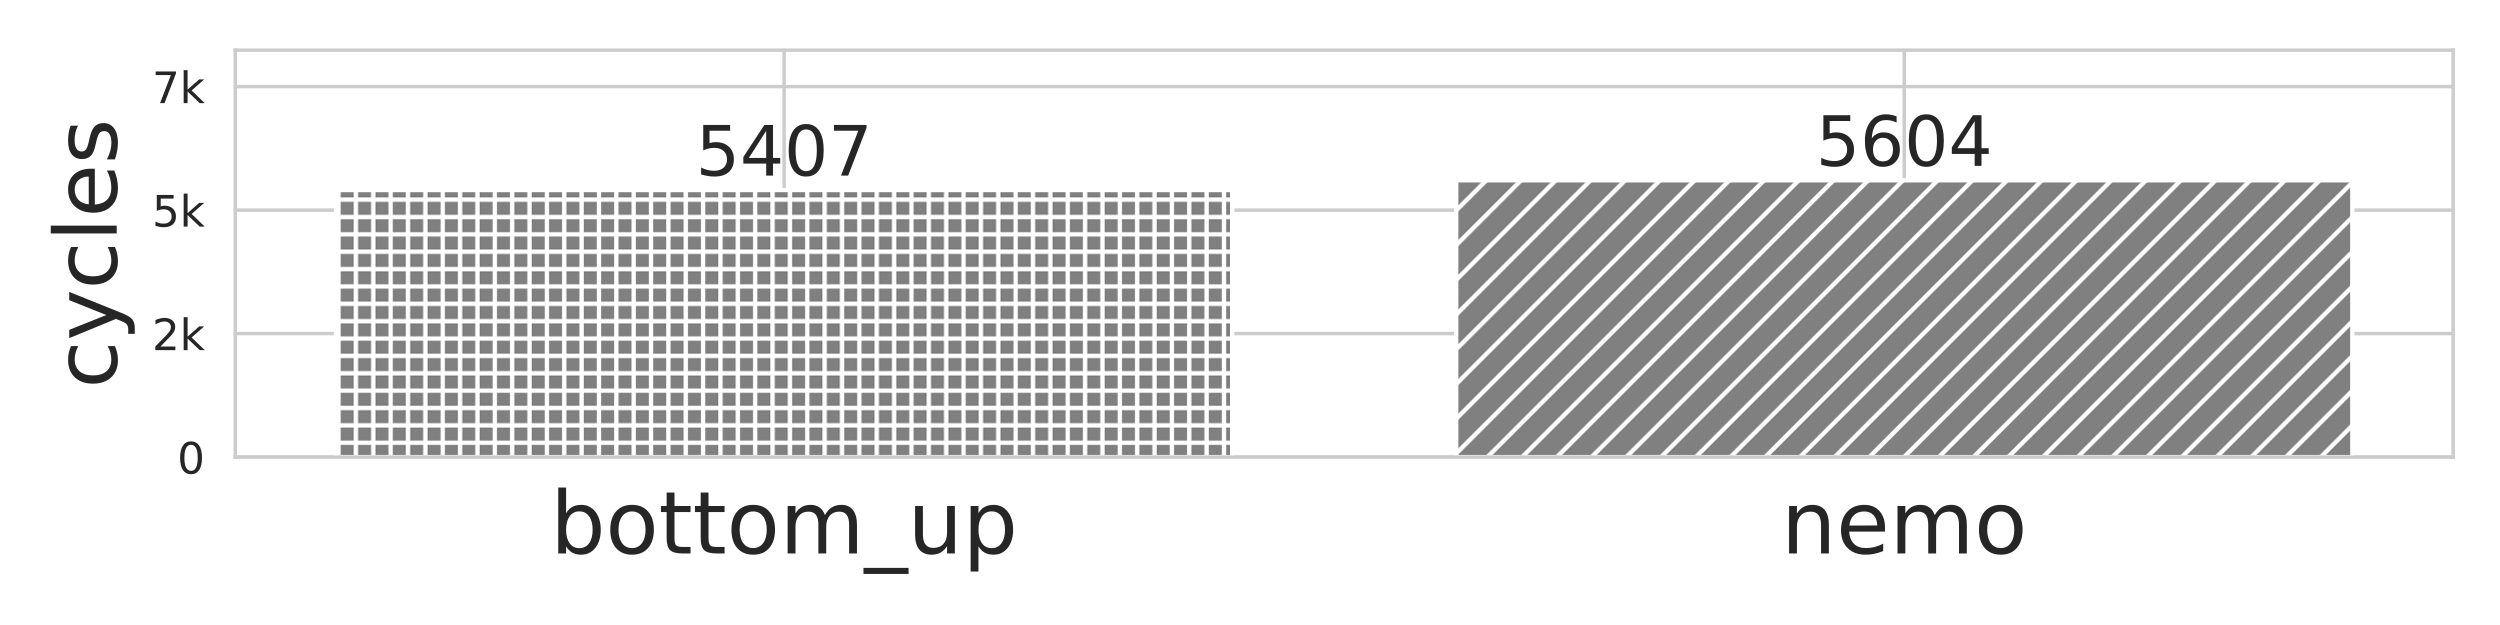
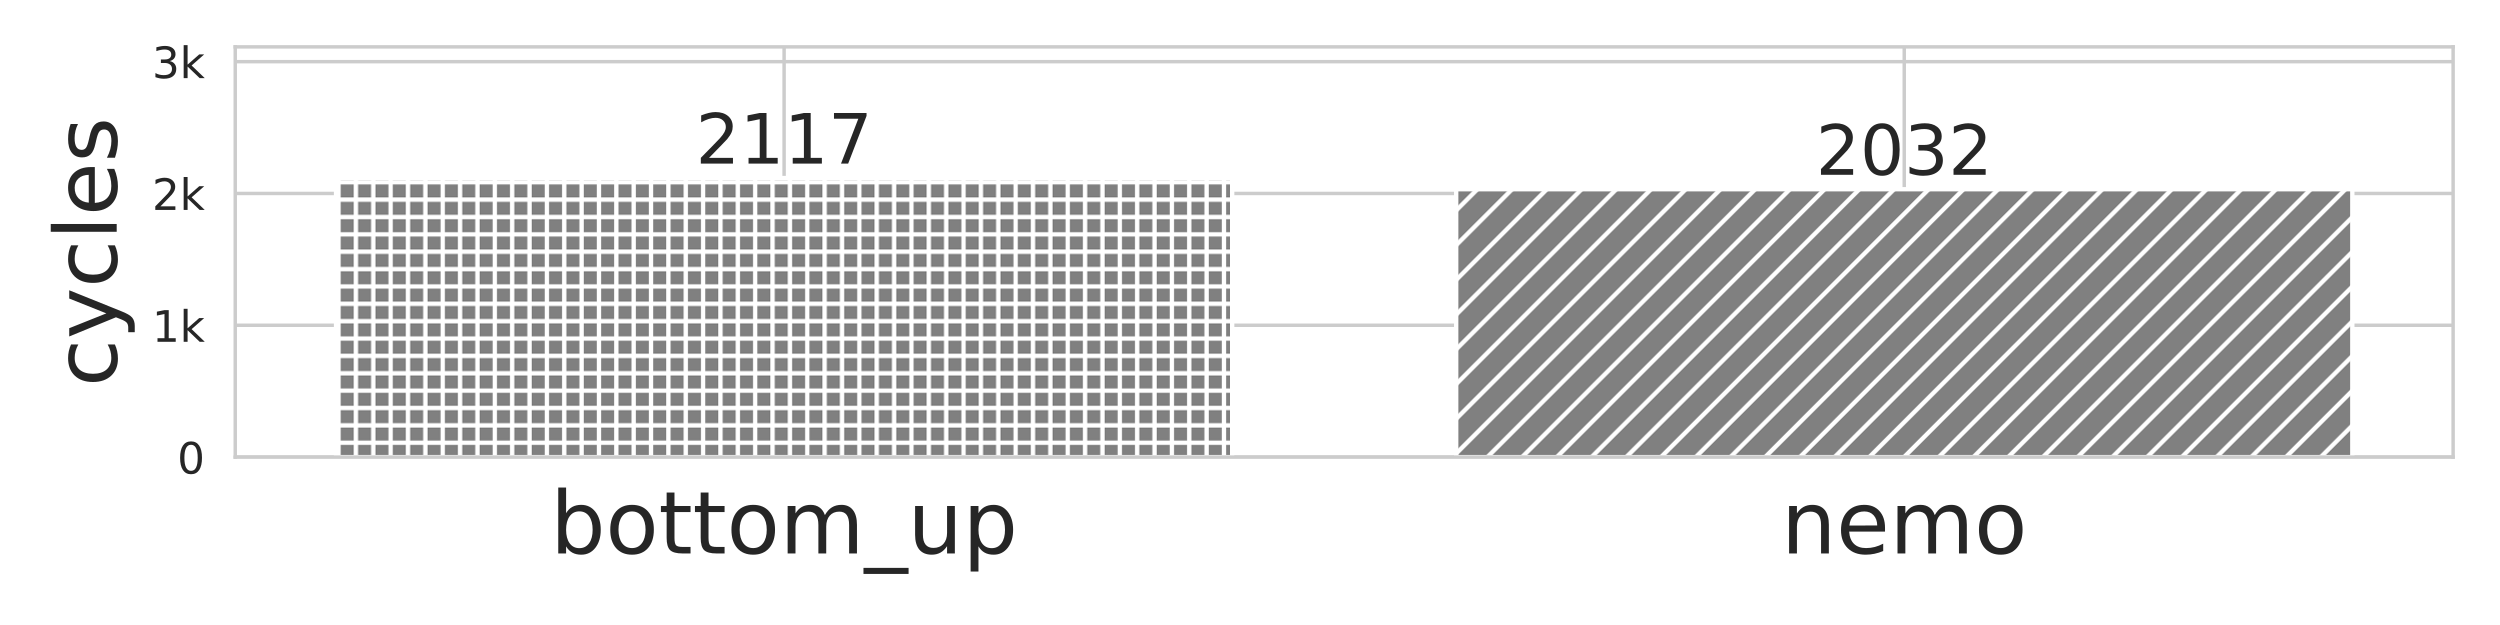
<svg xmlns="http://www.w3.org/2000/svg" xmlns:xlink="http://www.w3.org/1999/xlink" width="576pt" height="144pt" viewBox="0 0 576 144" version="1.1">
  <defs>
    <style type="text/css">*{stroke-linejoin: round; stroke-linecap: butt}</style>
  </defs>
  <g id="figure_1">
    <g id="patch_1">
      <path d="M 0 144  L 576 144  L 576 0  L 0 0  z " style="fill: #ffffff" />
    </g>
    <g id="axes_1">
      <g id="patch_2">
-         <path d="M 54.2 105.32  L 565.2 105.32  L 565.2 11.558  L 54.2 11.558  z " style="fill: #ffffff" />
+         <path d="M 54.2 105.32  L 565.2 105.32  L 565.2 10.8  L 54.2 10.8  z " style="fill: #ffffff" />
      </g>
      <g id="matplotlib.axis_1">
        <g id="xtick_1">
          <g id="line2d_1">
-             <path d="M 180.66 105.32  L 180.66 11.558  " clip-path="url(#pb580cb8844)" style="fill: none; stroke: #cccccc; stroke-width: 0.8; stroke-linecap: round" />
+             <path d="M 180.66 105.32  L 180.66 10.8  " clip-path="url(#pe3f3aecc1c)" style="fill: none; stroke: #cccccc; stroke-width: 0.8; stroke-linecap: round" />
          </g>
          <g id="text_1">
            <g style="fill: #262626" transform="translate(126.8065 127.5169) scale(0.2 -0.2)">
              <defs>
                <path id="DejaVuSans-62" d="M 3116 1747  Q 3116 2381 2855 2742  Q 2594 3103 2138 3103  Q 1681 3103 1420 2742  Q 1159 2381 1159 1747  Q 1159 1113 1420 752  Q 1681 391 2138 391  Q 2594 391 2855 752  Q 3116 1113 3116 1747  z M 1159 2969  Q 1341 3281 1617 3432  Q 1894 3584 2278 3584  Q 2916 3584 3314 3078  Q 3713 2572 3713 1747  Q 3713 922 3314 415  Q 2916 -91 2278 -91  Q 1894 -91 1617 61  Q 1341 213 1159 525  L 1159 0  L 581 0  L 581 4863  L 1159 4863  L 1159 2969  z " transform="scale(0.015625)" />
                <path id="DejaVuSans-6f" d="M 1959 3097  Q 1497 3097 1228 2736  Q 959 2375 959 1747  Q 959 1119 1226 758  Q 1494 397 1959 397  Q 2419 397 2687 759  Q 2956 1122 2956 1747  Q 2956 2369 2687 2733  Q 2419 3097 1959 3097  z M 1959 3584  Q 2709 3584 3137 3096  Q 3566 2609 3566 1747  Q 3566 888 3137 398  Q 2709 -91 1959 -91  Q 1206 -91 779 398  Q 353 888 353 1747  Q 353 2609 779 3096  Q 1206 3584 1959 3584  z " transform="scale(0.015625)" />
                <path id="DejaVuSans-74" d="M 1172 4494  L 1172 3500  L 2356 3500  L 2356 3053  L 1172 3053  L 1172 1153  Q 1172 725 1289 603  Q 1406 481 1766 481  L 2356 481  L 2356 0  L 1766 0  Q 1100 0 847 248  Q 594 497 594 1153  L 594 3053  L 172 3053  L 172 3500  L 594 3500  L 594 4494  L 1172 4494  z " transform="scale(0.015625)" />
                <path id="DejaVuSans-6d" d="M 3328 2828  Q 3544 3216 3844 3400  Q 4144 3584 4550 3584  Q 5097 3584 5394 3201  Q 5691 2819 5691 2113  L 5691 0  L 5113 0  L 5113 2094  Q 5113 2597 4934 2840  Q 4756 3084 4391 3084  Q 3944 3084 3684 2787  Q 3425 2491 3425 1978  L 3425 0  L 2847 0  L 2847 2094  Q 2847 2600 2669 2842  Q 2491 3084 2119 3084  Q 1678 3084 1418 2786  Q 1159 2488 1159 1978  L 1159 0  L 581 0  L 581 3500  L 1159 3500  L 1159 2956  Q 1356 3278 1631 3431  Q 1906 3584 2284 3584  Q 2666 3584 2933 3390  Q 3200 3197 3328 2828  z " transform="scale(0.015625)" />
                <path id="DejaVuSans-5f" d="M 3263 -1063  L 3263 -1509  L -63 -1509  L -63 -1063  L 3263 -1063  z " transform="scale(0.015625)" />
                <path id="DejaVuSans-75" d="M 544 1381  L 544 3500  L 1119 3500  L 1119 1403  Q 1119 906 1312 657  Q 1506 409 1894 409  Q 2359 409 2629 706  Q 2900 1003 2900 1516  L 2900 3500  L 3475 3500  L 3475 0  L 2900 0  L 2900 538  Q 2691 219 2414 64  Q 2138 -91 1772 -91  Q 1169 -91 856 284  Q 544 659 544 1381  z M 1991 3584  L 1991 3584  z " transform="scale(0.015625)" />
                <path id="DejaVuSans-70" d="M 1159 525  L 1159 -1331  L 581 -1331  L 581 3500  L 1159 3500  L 1159 2969  Q 1341 3281 1617 3432  Q 1894 3584 2278 3584  Q 2916 3584 3314 3078  Q 3713 2572 3713 1747  Q 3713 922 3314 415  Q 2916 -91 2278 -91  Q 1894 -91 1617 61  Q 1341 213 1159 525  z M 3116 1747  Q 3116 2381 2855 2742  Q 2594 3103 2138 3103  Q 1681 3103 1420 2742  Q 1159 2381 1159 1747  Q 1159 1113 1420 752  Q 1681 391 2138 391  Q 2594 391 2855 752  Q 3116 1113 3116 1747  z " transform="scale(0.015625)" />
              </defs>
              <use xlink:href="#DejaVuSans-62" />
              <use xlink:href="#DejaVuSans-6f" x="63.477" />
              <use xlink:href="#DejaVuSans-74" x="124.658" />
              <use xlink:href="#DejaVuSans-74" x="163.867" />
              <use xlink:href="#DejaVuSans-6f" x="203.076" />
              <use xlink:href="#DejaVuSans-6d" x="264.258" />
              <use xlink:href="#DejaVuSans-5f" x="361.67" />
              <use xlink:href="#DejaVuSans-75" x="411.67" />
              <use xlink:href="#DejaVuSans-70" x="475.049" />
            </g>
          </g>
        </g>
        <g id="xtick_2">
          <g id="line2d_2">
-             <path d="M 438.74 105.32  L 438.74 11.558  " clip-path="url(#pb580cb8844)" style="fill: none; stroke: #cccccc; stroke-width: 0.8; stroke-linecap: round" />
+             <path d="M 438.74 105.32  L 438.74 10.8  " clip-path="url(#pe3f3aecc1c)" style="fill: none; stroke: #cccccc; stroke-width: 0.8; stroke-linecap: round" />
          </g>
          <g id="text_2">
            <g style="fill: #262626" transform="translate(410.3904 127.5169) scale(0.2 -0.2)">
              <defs>
                <path id="DejaVuSans-6e" d="M 3513 2113  L 3513 0  L 2938 0  L 2938 2094  Q 2938 2591 2744 2837  Q 2550 3084 2163 3084  Q 1697 3084 1428 2787  Q 1159 2491 1159 1978  L 1159 0  L 581 0  L 581 3500  L 1159 3500  L 1159 2956  Q 1366 3272 1645 3428  Q 1925 3584 2291 3584  Q 2894 3584 3203 3211  Q 3513 2838 3513 2113  z " transform="scale(0.015625)" />
                <path id="DejaVuSans-65" d="M 3597 1894  L 3597 1613  L 953 1613  Q 991 1019 1311 708  Q 1631 397 2203 397  Q 2534 397 2845 478  Q 3156 559 3463 722  L 3463 178  Q 3153 47 2828 -22  Q 2503 -91 2169 -91  Q 1331 -91 842 396  Q 353 884 353 1716  Q 353 2575 817 3079  Q 1281 3584 2069 3584  Q 2775 3584 3186 3129  Q 3597 2675 3597 1894  z M 3022 2063  Q 3016 2534 2758 2815  Q 2500 3097 2075 3097  Q 1594 3097 1305 2825  Q 1016 2553 972 2059  L 3022 2063  z " transform="scale(0.015625)" />
              </defs>
              <use xlink:href="#DejaVuSans-6e" />
              <use xlink:href="#DejaVuSans-65" x="63.379" />
              <use xlink:href="#DejaVuSans-6d" x="124.902" />
              <use xlink:href="#DejaVuSans-6f" x="222.314" />
            </g>
          </g>
        </g>
      </g>
      <g id="matplotlib.axis_2">
        <g id="ytick_1">
          <g id="line2d_3">
-             <path d="M 54.2 105.32  L 565.2 105.32  " clip-path="url(#pb580cb8844)" style="fill: none; stroke: #cccccc; stroke-width: 0.8; stroke-linecap: round" />
+             <path d="M 54.2 105.32  L 565.2 105.32  " clip-path="url(#pe3f3aecc1c)" style="fill: none; stroke: #cccccc; stroke-width: 0.8; stroke-linecap: round" />
          </g>
          <g id="text_3">
            <g style="fill: #262626" transform="translate(40.8375 109.1192) scale(0.1 -0.1)">
              <defs>
                <path id="DejaVuSans-30" d="M 2034 4250  Q 1547 4250 1301 3770  Q 1056 3291 1056 2328  Q 1056 1369 1301 889  Q 1547 409 2034 409  Q 2525 409 2770 889  Q 3016 1369 3016 2328  Q 3016 3291 2770 3770  Q 2525 4250 2034 4250  z M 2034 4750  Q 2819 4750 3233 4129  Q 3647 3509 3647 2328  Q 3647 1150 3233 529  Q 2819 -91 2034 -91  Q 1250 -91 836 529  Q 422 1150 422 2328  Q 422 3509 836 4129  Q 1250 4750 2034 4750  z " transform="scale(0.015625)" />
              </defs>
              <use xlink:href="#DejaVuSans-30" />
            </g>
          </g>
        </g>
        <g id="ytick_2">
          <g id="line2d_4">
-             <path d="M 54.2 76.866  L 565.2 76.866  " clip-path="url(#pb580cb8844)" style="fill: none; stroke: #cccccc; stroke-width: 0.8; stroke-linecap: round" />
+             <path d="M 54.2 74.947  L 565.2 74.947  " clip-path="url(#pe3f3aecc1c)" style="fill: none; stroke: #cccccc; stroke-width: 0.8; stroke-linecap: round" />
          </g>
          <g id="text_4">
-             <g style="fill: #262626" transform="translate(35.04688 80.66475) scale(0.1 -0.1)">
+             <g style="fill: #262626" transform="translate(35.04688 78.74637) scale(0.1 -0.1)">
+               <defs>
+                 <path id="DejaVuSans-31" d="M 794 531  L 1825 531  L 1825 4091  L 703 3866  L 703 4441  L 1819 4666  L 2450 4666  L 2450 531  L 3481 531  L 3481 0  L 794 0  L 794 531  z " transform="scale(0.015625)" />
+                 <path id="DejaVuSans-6b" d="M 581 4863  L 1159 4863  L 1159 1991  L 2875 3500  L 3609 3500  L 1753 1863  L 3688 0  L 2938 0  L 1159 1709  L 1159 0  L 581 0  L 581 4863  z " transform="scale(0.015625)" />
+               </defs>
+               <use xlink:href="#DejaVuSans-31" />
+               <use xlink:href="#DejaVuSans-6b" x="63.623" />
+             </g>
+           </g>
+         </g>
+         <g id="ytick_3">
+           <g id="line2d_5">
+             <path d="M 54.2 44.574  L 565.2 44.574  " clip-path="url(#pe3f3aecc1c)" style="fill: none; stroke: #cccccc; stroke-width: 0.8; stroke-linecap: round" />
+           </g>
+           <g id="text_5">
+             <g style="fill: #262626" transform="translate(35.04688 48.37352) scale(0.1 -0.1)">
              <defs>
                <path id="DejaVuSans-32" d="M 1228 531  L 3431 531  L 3431 0  L 469 0  L 469 531  Q 828 903 1448 1529  Q 2069 2156 2228 2338  Q 2531 2678 2651 2914  Q 2772 3150 2772 3378  Q 2772 3750 2511 3984  Q 2250 4219 1831 4219  Q 1534 4219 1204 4116  Q 875 4013 500 3803  L 500 4441  Q 881 4594 1212 4672  Q 1544 4750 1819 4750  Q 2544 4750 2975 4387  Q 3406 4025 3406 3419  Q 3406 3131 3298 2873  Q 3191 2616 2906 2266  Q 2828 2175 2409 1742  Q 1991 1309 1228 531  z " transform="scale(0.015625)" />
-                 <path id="DejaVuSans-6b" d="M 581 4863  L 1159 4863  L 1159 1991  L 2875 3500  L 3609 3500  L 1753 1863  L 3688 0  L 2938 0  L 1159 1709  L 1159 0  L 581 0  L 581 4863  z " transform="scale(0.015625)" />
              </defs>
              <use xlink:href="#DejaVuSans-32" />
              <use xlink:href="#DejaVuSans-6b" x="63.623" />
            </g>
          </g>
        </g>
-         <g id="ytick_3">
-           <g id="line2d_5">
-             <path d="M 54.2 48.411  L 565.2 48.411  " clip-path="url(#pb580cb8844)" style="fill: none; stroke: #cccccc; stroke-width: 0.8; stroke-linecap: round" />
-           </g>
-           <g id="text_5">
-             <g style="fill: #262626" transform="translate(35.04688 52.21027) scale(0.1 -0.1)">
-               <defs>
-                 <path id="DejaVuSans-35" d="M 691 4666  L 3169 4666  L 3169 4134  L 1269 4134  L 1269 2991  Q 1406 3038 1543 3061  Q 1681 3084 1819 3084  Q 2600 3084 3056 2656  Q 3513 2228 3513 1497  Q 3513 744 3044 326  Q 2575 -91 1722 -91  Q 1428 -91 1123 -41  Q 819 9 494 109  L 494 744  Q 775 591 1075 516  Q 1375 441 1709 441  Q 2250 441 2565 725  Q 2881 1009 2881 1497  Q 2881 1984 2565 2268  Q 2250 2553 1709 2553  Q 1456 2553 1204 2497  Q 953 2441 691 2322  L 691 4666  z " transform="scale(0.015625)" />
-               </defs>
-               <use xlink:href="#DejaVuSans-35" />
-               <use xlink:href="#DejaVuSans-6b" x="63.623" />
-             </g>
-           </g>
-         </g>
        <g id="ytick_4">
          <g id="line2d_6">
-             <path d="M 54.2 19.957  L 565.2 19.957  " clip-path="url(#pb580cb8844)" style="fill: none; stroke: #cccccc; stroke-width: 0.8; stroke-linecap: round" />
+             <path d="M 54.2 14.201  L 565.2 14.201  " clip-path="url(#pe3f3aecc1c)" style="fill: none; stroke: #cccccc; stroke-width: 0.8; stroke-linecap: round" />
          </g>
          <g id="text_6">
-             <g style="fill: #262626" transform="translate(35.04688 23.7558) scale(0.1 -0.1)">
+             <g style="fill: #262626" transform="translate(35.04688 18.00067) scale(0.1 -0.1)">
              <defs>
-                 <path id="DejaVuSans-37" d="M 525 4666  L 3525 4666  L 3525 4397  L 1831 0  L 1172 0  L 2766 4134  L 525 4134  L 525 4666  z " transform="scale(0.015625)" />
+                 <path id="DejaVuSans-33" d="M 2597 2516  Q 3050 2419 3304 2112  Q 3559 1806 3559 1356  Q 3559 666 3084 287  Q 2609 -91 1734 -91  Q 1441 -91 1130 -33  Q 819 25 488 141  L 488 750  Q 750 597 1062 519  Q 1375 441 1716 441  Q 2309 441 2620 675  Q 2931 909 2931 1356  Q 2931 1769 2642 2001  Q 2353 2234 1838 2234  L 1294 2234  L 1294 2753  L 1863 2753  Q 2328 2753 2575 2939  Q 2822 3125 2822 3475  Q 2822 3834 2567 4026  Q 2313 4219 1838 4219  Q 1578 4219 1281 4162  Q 984 4106 628 3988  L 628 4550  Q 988 4650 1302 4700  Q 1616 4750 1894 4750  Q 2613 4750 3031 4423  Q 3450 4097 3450 3541  Q 3450 3153 3228 2886  Q 3006 2619 2597 2516  z " transform="scale(0.015625)" />
              </defs>
-               <use xlink:href="#DejaVuSans-37" />
+               <use xlink:href="#DejaVuSans-33" />
              <use xlink:href="#DejaVuSans-6b" x="63.623" />
            </g>
          </g>
        </g>
        <g id="text_7">
-           <g style="fill: #262626" transform="translate(26.8875 89.49535) rotate(-90) scale(0.2 -0.2)">
+           <g style="fill: #262626" transform="translate(26.8875 89.11625) rotate(-90) scale(0.2 -0.2)">
            <defs>
              <path id="DejaVuSans-63" d="M 3122 3366  L 3122 2828  Q 2878 2963 2633 3030  Q 2388 3097 2138 3097  Q 1578 3097 1268 2742  Q 959 2388 959 1747  Q 959 1106 1268 751  Q 1578 397 2138 397  Q 2388 397 2633 464  Q 2878 531 3122 666  L 3122 134  Q 2881 22 2623 -34  Q 2366 -91 2075 -91  Q 1284 -91 818 406  Q 353 903 353 1747  Q 353 2603 823 3093  Q 1294 3584 2113 3584  Q 2378 3584 2631 3529  Q 2884 3475 3122 3366  z " transform="scale(0.015625)" />
              <path id="DejaVuSans-79" d="M 2059 -325  Q 1816 -950 1584 -1140  Q 1353 -1331 966 -1331  L 506 -1331  L 506 -850  L 844 -850  Q 1081 -850 1212 -737  Q 1344 -625 1503 -206  L 1606 56  L 191 3500  L 800 3500  L 1894 763  L 2988 3500  L 3597 3500  L 2059 -325  z " transform="scale(0.015625)" />
              <path id="DejaVuSans-6c" d="M 603 4863  L 1178 4863  L 1178 0  L 603 0  L 603 4863  z " transform="scale(0.015625)" />
              <path id="DejaVuSans-73" d="M 2834 3397  L 2834 2853  Q 2591 2978 2328 3040  Q 2066 3103 1784 3103  Q 1356 3103 1142 2972  Q 928 2841 928 2578  Q 928 2378 1081 2264  Q 1234 2150 1697 2047  L 1894 2003  Q 2506 1872 2764 1633  Q 3022 1394 3022 966  Q 3022 478 2636 193  Q 2250 -91 1575 -91  Q 1294 -91 989 -36  Q 684 19 347 128  L 347 722  Q 666 556 975 473  Q 1284 391 1588 391  Q 1994 391 2212 530  Q 2431 669 2431 922  Q 2431 1156 2273 1281  Q 2116 1406 1581 1522  L 1381 1569  Q 847 1681 609 1914  Q 372 2147 372 2553  Q 372 3047 722 3315  Q 1072 3584 1716 3584  Q 2034 3584 2315 3537  Q 2597 3491 2834 3397  z " transform="scale(0.015625)" />
            </defs>
            <use xlink:href="#DejaVuSans-63" />
            <use xlink:href="#DejaVuSans-79" x="54.98" />
            <use xlink:href="#DejaVuSans-63" x="114.16" />
            <use xlink:href="#DejaVuSans-6c" x="169.141" />
            <use xlink:href="#DejaVuSans-65" x="196.924" />
            <use xlink:href="#DejaVuSans-73" x="258.447" />
          </g>
        </g>
      </g>
      <g id="patch_3">
-         <path d="M 77.427 105.32  L 283.892 105.32  L 283.892 43.779  L 77.427 43.779  z " clip-path="url(#pb580cb8844)" style="fill: url(#ha474536cfd); stroke: #ffffff; stroke-linejoin: miter" />
+         <path d="M 77.427 105.32  L 283.892 105.32  L 283.892 41.021  L 77.427 41.021  z " clip-path="url(#pe3f3aecc1c)" style="fill: url(#h9ad6e7c60e); stroke: #ffffff; stroke-linejoin: miter" />
      </g>
      <g id="patch_4">
-         <path d="M 335.508 105.32  L 541.973 105.32  L 541.973 41.536  L 335.508 41.536  z " clip-path="url(#pb580cb8844)" style="fill: url(#hee730bf1b7); stroke: #ffffff; stroke-linejoin: miter" />
+         <path d="M 335.508 105.32  L 541.973 105.32  L 541.973 43.602  L 335.508 43.602  z " clip-path="url(#pe3f3aecc1c)" style="fill: url(#h87df631263); stroke: #ffffff; stroke-linejoin: miter" />
      </g>
      <g id="patch_5">
-         <path d="M 54.2 105.32  L 54.2 11.558  " style="fill: none; stroke: #cccccc; stroke-width: 0.8; stroke-linejoin: miter; stroke-linecap: square" />
+         <path d="M 54.2 105.32  L 54.2 10.8  " style="fill: none; stroke: #cccccc; stroke-width: 0.8; stroke-linejoin: miter; stroke-linecap: square" />
      </g>
      <g id="patch_6">
-         <path d="M 565.2 105.32  L 565.2 11.558  " style="fill: none; stroke: #cccccc; stroke-width: 0.8; stroke-linejoin: miter; stroke-linecap: square" />
+         <path d="M 565.2 105.32  L 565.2 10.8  " style="fill: none; stroke: #cccccc; stroke-width: 0.8; stroke-linejoin: miter; stroke-linecap: square" />
      </g>
      <g id="patch_7">
        <path d="M 54.2 105.32  L 565.2 105.32  " style="fill: none; stroke: #cccccc; stroke-width: 0.8; stroke-linejoin: miter; stroke-linecap: square" />
      </g>
      <g id="patch_8">
-         <path d="M 54.2 11.558  L 565.2 11.558  " style="fill: none; stroke: #cccccc; stroke-width: 0.8; stroke-linejoin: miter; stroke-linecap: square" />
+         <path d="M 54.2 10.8  L 565.2 10.8  " style="fill: none; stroke: #cccccc; stroke-width: 0.8; stroke-linejoin: miter; stroke-linecap: square" />
      </g>
      <g id="text_8">
-         <g style="fill: #262626" transform="translate(160.2996 40.45117) scale(0.16 -0.16)">
+         <g style="fill: #262626" transform="translate(160.2996 37.69318) scale(0.16 -0.16)">
          <defs>
-             <path id="DejaVuSans-34" d="M 2419 4116  L 825 1625  L 2419 1625  L 2419 4116  z M 2253 4666  L 3047 4666  L 3047 1625  L 3713 1625  L 3713 1100  L 3047 1100  L 3047 0  L 2419 0  L 2419 1100  L 313 1100  L 313 1709  L 2253 4666  z " transform="scale(0.015625)" />
+             <path id="DejaVuSans-37" d="M 525 4666  L 3525 4666  L 3525 4397  L 1831 0  L 1172 0  L 2766 4134  L 525 4134  L 525 4666  z " transform="scale(0.015625)" />
          </defs>
-           <use xlink:href="#DejaVuSans-35" />
-           <use xlink:href="#DejaVuSans-34" x="63.623" />
-           <use xlink:href="#DejaVuSans-30" x="127.246" />
+           <use xlink:href="#DejaVuSans-32" />
+           <use xlink:href="#DejaVuSans-31" x="63.623" />
+           <use xlink:href="#DejaVuSans-31" x="127.246" />
          <use xlink:href="#DejaVuSans-37" x="190.869" />
        </g>
      </g>
      <g id="text_9">
-         <g style="fill: #262626" transform="translate(418.3804 38.20896) scale(0.16 -0.16)">
-           <defs>
-             <path id="DejaVuSans-36" d="M 2113 2584  Q 1688 2584 1439 2293  Q 1191 2003 1191 1497  Q 1191 994 1439 701  Q 1688 409 2113 409  Q 2538 409 2786 701  Q 3034 994 3034 1497  Q 3034 2003 2786 2293  Q 2538 2584 2113 2584  z M 3366 4563  L 3366 3988  Q 3128 4100 2886 4159  Q 2644 4219 2406 4219  Q 1781 4219 1451 3797  Q 1122 3375 1075 2522  Q 1259 2794 1537 2939  Q 1816 3084 2150 3084  Q 2853 3084 3261 2657  Q 3669 2231 3669 1497  Q 3669 778 3244 343  Q 2819 -91 2113 -91  Q 1303 -91 875 529  Q 447 1150 447 2328  Q 447 3434 972 4092  Q 1497 4750 2381 4750  Q 2619 4750 2861 4703  Q 3103 4656 3366 4563  z " transform="scale(0.015625)" />
-           </defs>
-           <use xlink:href="#DejaVuSans-35" />
-           <use xlink:href="#DejaVuSans-36" x="63.623" />
-           <use xlink:href="#DejaVuSans-30" x="127.246" />
-           <use xlink:href="#DejaVuSans-34" x="190.869" />
+         <g style="fill: #262626" transform="translate(418.3804 40.27487) scale(0.16 -0.16)">
+           <use xlink:href="#DejaVuSans-32" />
+           <use xlink:href="#DejaVuSans-30" x="63.623" />
+           <use xlink:href="#DejaVuSans-33" x="127.246" />
+           <use xlink:href="#DejaVuSans-32" x="190.869" />
        </g>
      </g>
    </g>
  </g>
  <defs>
-     <clipPath id="pb580cb8844">
-       <rect x="54.2" y="11.558" width="511" height="93.762" />
+     <clipPath id="pe3f3aecc1c">
+       <rect x="54.2" y="10.8" width="511" height="94.52" />
    </clipPath>
  </defs>
  <defs>
-     <pattern id="ha474536cfd" patternUnits="userSpaceOnUse" x="0" y="0" width="72" height="72">
+     <pattern id="h9ad6e7c60e" patternUnits="userSpaceOnUse" x="0" y="0" width="72" height="72">
      <rect x="0" y="0" width="73" height="73" fill="#808080" />
      <path d="M 0 70  L 72 70  M 0 66  L 72 66  M 0 62  L 72 62  M 0 58  L 72 58  M 0 54  L 72 54  M 0 50  L 72 50  M 0 46  L 72 46  M 0 42  L 72 42  M 0 38  L 72 38  M 0 34  L 72 34  M 0 30  L 72 30  M 0 26  L 72 26  M 0 22  L 72 22  M 0 18  L 72 18  M 0 14  L 72 14  M 0 10  L 72 10  M 0 6  L 72 6  M 0 2  L 72 2  M 2 72  L 2 0  M 6 72  L 6 0  M 10 72  L 10 0  M 14 72  L 14 0  M 18 72  L 18 0  M 22 72  L 22 0  M 26 72  L 26 0  M 30 72  L 30 0  M 34 72  L 34 0  M 38 72  L 38 0  M 42 72  L 42 0  M 46 72  L 46 0  M 50 72  L 50 0  M 54 72  L 54 0  M 58 72  L 58 0  M 62 72  L 62 0  M 66 72  L 66 0  M 70 72  L 70 0  " style="fill: #ffffff; stroke: #ffffff; stroke-width: 1.0; stroke-linecap: butt; stroke-linejoin: miter" />
    </pattern>
-     <pattern id="hee730bf1b7" patternUnits="userSpaceOnUse" x="0" y="0" width="72" height="72">
+     <pattern id="h87df631263" patternUnits="userSpaceOnUse" x="0" y="0" width="72" height="72">
      <rect x="0" y="0" width="73" height="73" fill="#808080" />
      <path d="M -36 36  L 36 -36  M -32 40  L 40 -32  M -28 44  L 44 -28  M -24 48  L 48 -24  M -20 52  L 52 -20  M -16 56  L 56 -16  M -12 60  L 60 -12  M -8 64  L 64 -8  M -4 68  L 68 -4  M 0 72  L 72 0  M 4 76  L 76 4  M 8 80  L 80 8  M 12 84  L 84 12  M 16 88  L 88 16  M 20 92  L 92 20  M 24 96  L 96 24  M 28 100  L 100 28  M 32 104  L 104 32  M 36 108  L 108 36  " style="fill: #ffffff; stroke: #ffffff; stroke-width: 1.0; stroke-linecap: butt; stroke-linejoin: miter" />
    </pattern>
  </defs>
</svg>
